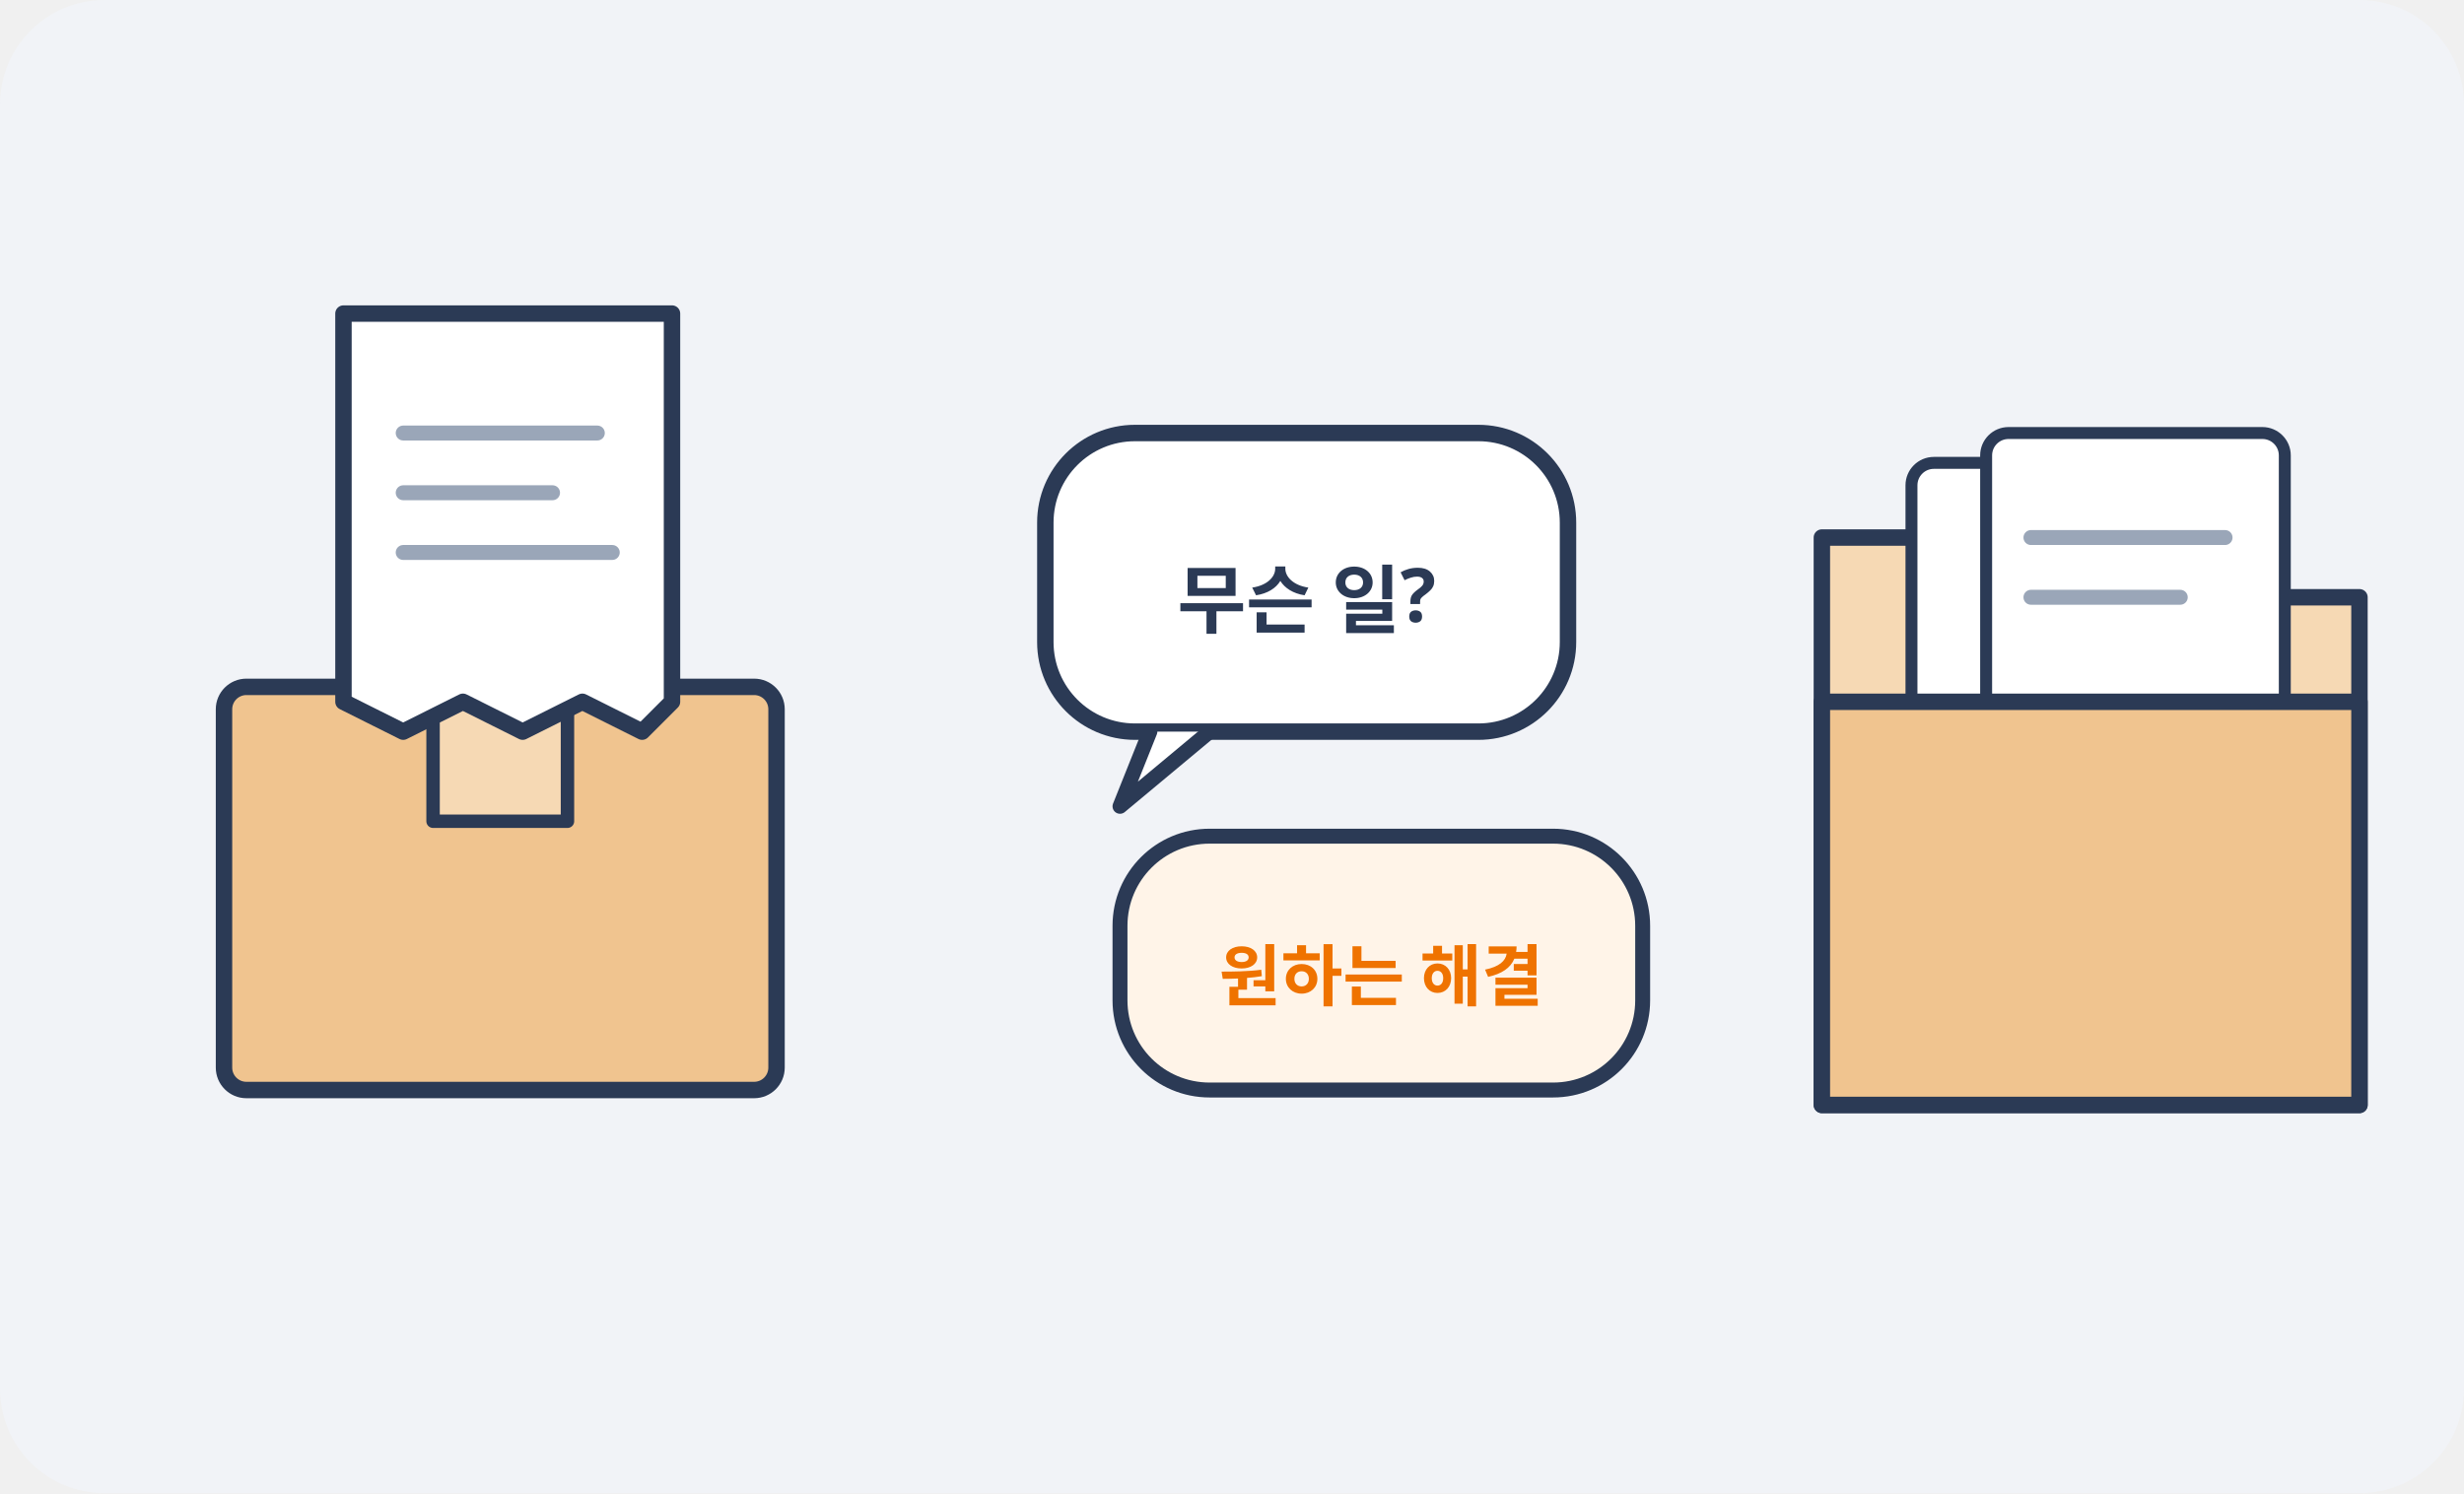
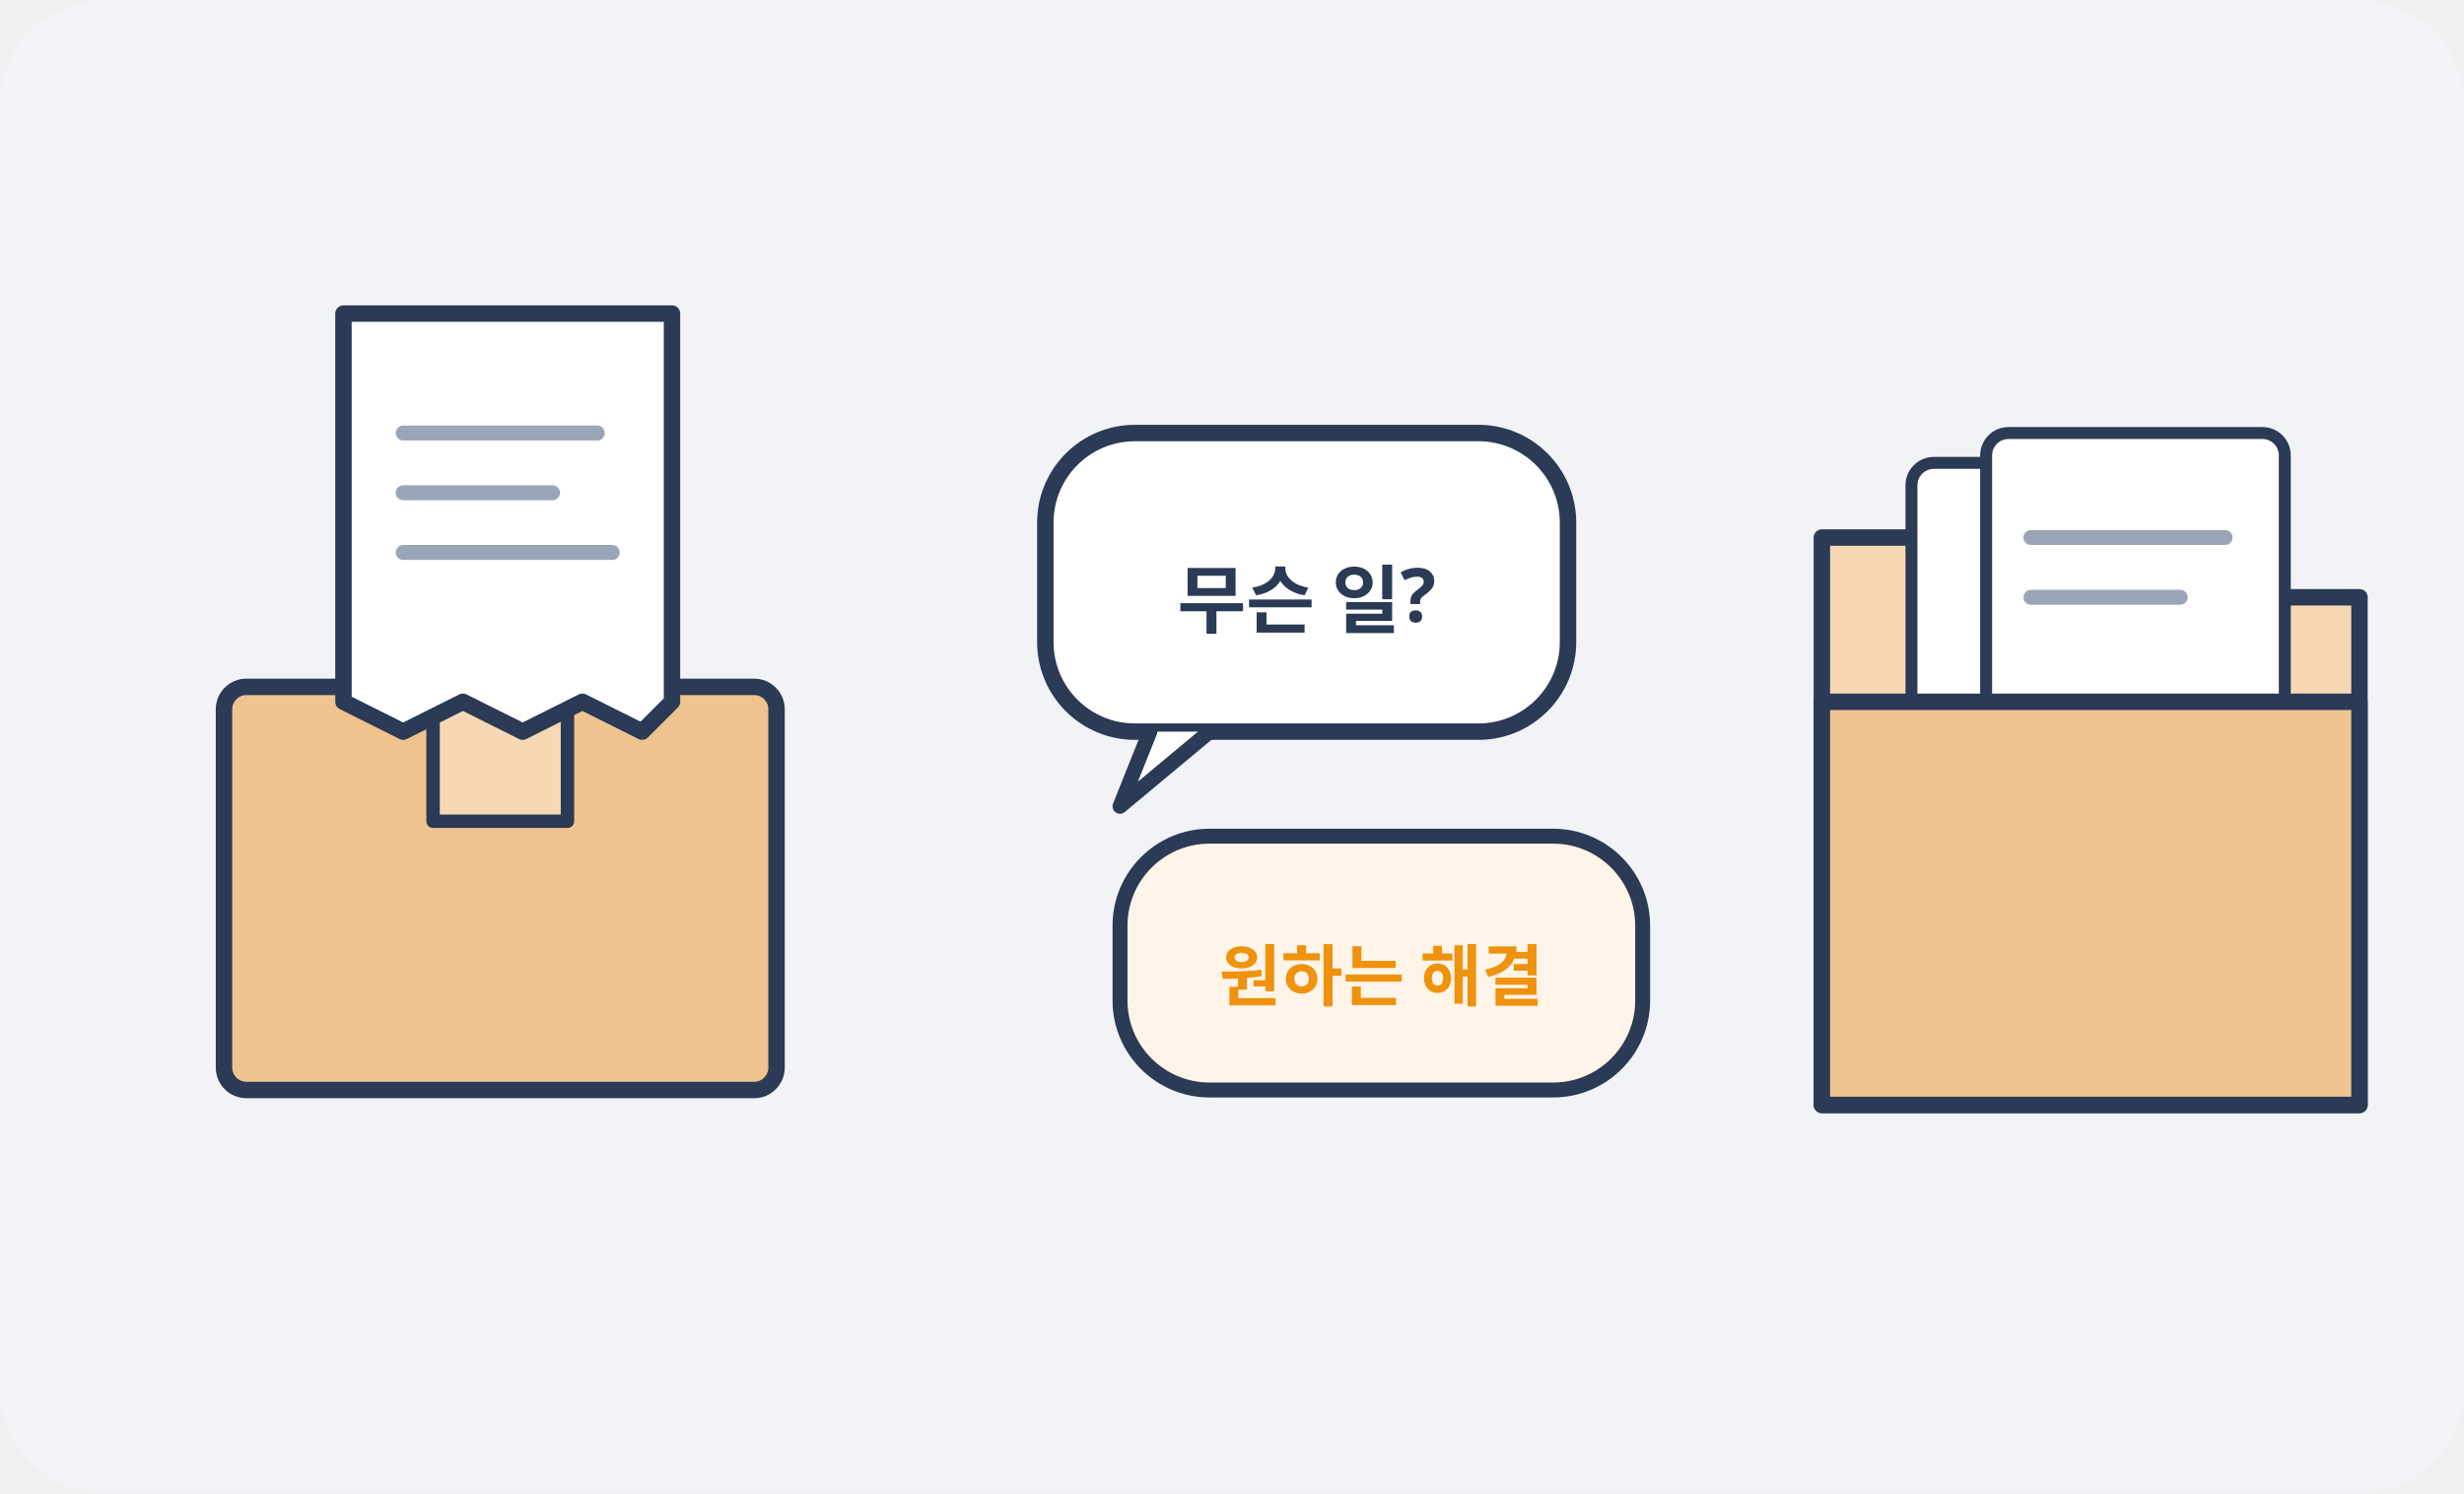
<svg xmlns="http://www.w3.org/2000/svg" viewBox="0 0 330 200">
  <rect width="330" height="200" rx="14" fill="#f1f3f7" />
  <rect x="30" y="92" width="74" height="54" rx="3" fill="#f0c48f" stroke="#2b3a55" stroke-width="2.2" />
  <path d="M58.0 92 v18 h18 v-18" fill="#f6d9b4" stroke="#2b3a55" stroke-width="1.8" stroke-linejoin="round" />
  <path d="M46 42 H90 V94 L86 98 L78 94 L70 98 L62 94 L54 98 L46 94 Z" fill="#fff" stroke="#2b3a55" stroke-width="2.2" stroke-linejoin="round" />
  <text x="68.0" y="58" text-anchor="middle" font-size="9.5" font-weight="800" fill="#2b3a55" font-family="Pretendard,'Noto Sans KR','Apple SD Gothic Neo',sans-serif" />
  <path d="M54 58 h26" fill="none" stroke="#9aa6b8" stroke-width="2" stroke-linecap="round" stroke-linejoin="round" />
  <path d="M54 66 h20" fill="none" stroke="#9aa6b8" stroke-width="2" stroke-linecap="round" stroke-linejoin="round" />
  <path d="M54 74 h28" fill="none" stroke="#9aa6b8" stroke-width="2" stroke-linecap="round" stroke-linejoin="round" />
  <rect x="140" y="58" width="70" height="40" rx="12" fill="#fff" stroke="#2b3a55" stroke-width="2.2" />
  <text x="175" y="84" text-anchor="middle" font-size="10" font-weight="900" fill="#2b3a55" font-family="Pretendard,'Noto Sans KR','Apple SD Gothic Neo',sans-serif">무슨 일?</text>
  <path d="M154 98 l-4 10 l12 -10" fill="#fff" stroke="#2b3a55" stroke-width="2" stroke-linecap="round" stroke-linejoin="round" />
  <rect x="150" y="112" width="70" height="34" rx="12" fill="#fff4e8" stroke="#2b3a55" stroke-width="2" />
-   <text x="185" y="134" text-anchor="middle" font-size="9" font-weight="900" fill="#ef7300" font-family="Pretendard,'Noto Sans KR','Apple SD Gothic Neo',sans-serif">원하는 해결</text>
+   <text x="185" y="134" text-anchor="middle" font-size="9" font-weight="900" fill="#ef920e" font-family="Pretendard,'Noto Sans KR','Apple SD Gothic Neo',sans-serif">원하는 해결</text>
  <path d="M244 72 H272 L280 80 H316 V148 H244 Z" fill="#f6d9b4" stroke="#2b3a55" stroke-width="2.2" stroke-linejoin="round" />
  <rect x="256" y="62" width="40" height="48" rx="3" fill="#fff" stroke="#2b3a55" stroke-width="1.6" />
  <rect x="266" y="58" width="40" height="48" rx="3" fill="#fff" stroke="#2b3a55" stroke-width="1.6" />
  <path d="M272 72 h26" fill="none" stroke="#9aa6b8" stroke-width="2" stroke-linecap="round" stroke-linejoin="round" />
  <path d="M272 80 h20" fill="none" stroke="#9aa6b8" stroke-width="2" stroke-linecap="round" stroke-linejoin="round" />
  <path d="M244 94 H316 V148 H244 Z" fill="#f0c48f" stroke="#2b3a55" stroke-width="2.2" stroke-linejoin="round" />
</svg>
